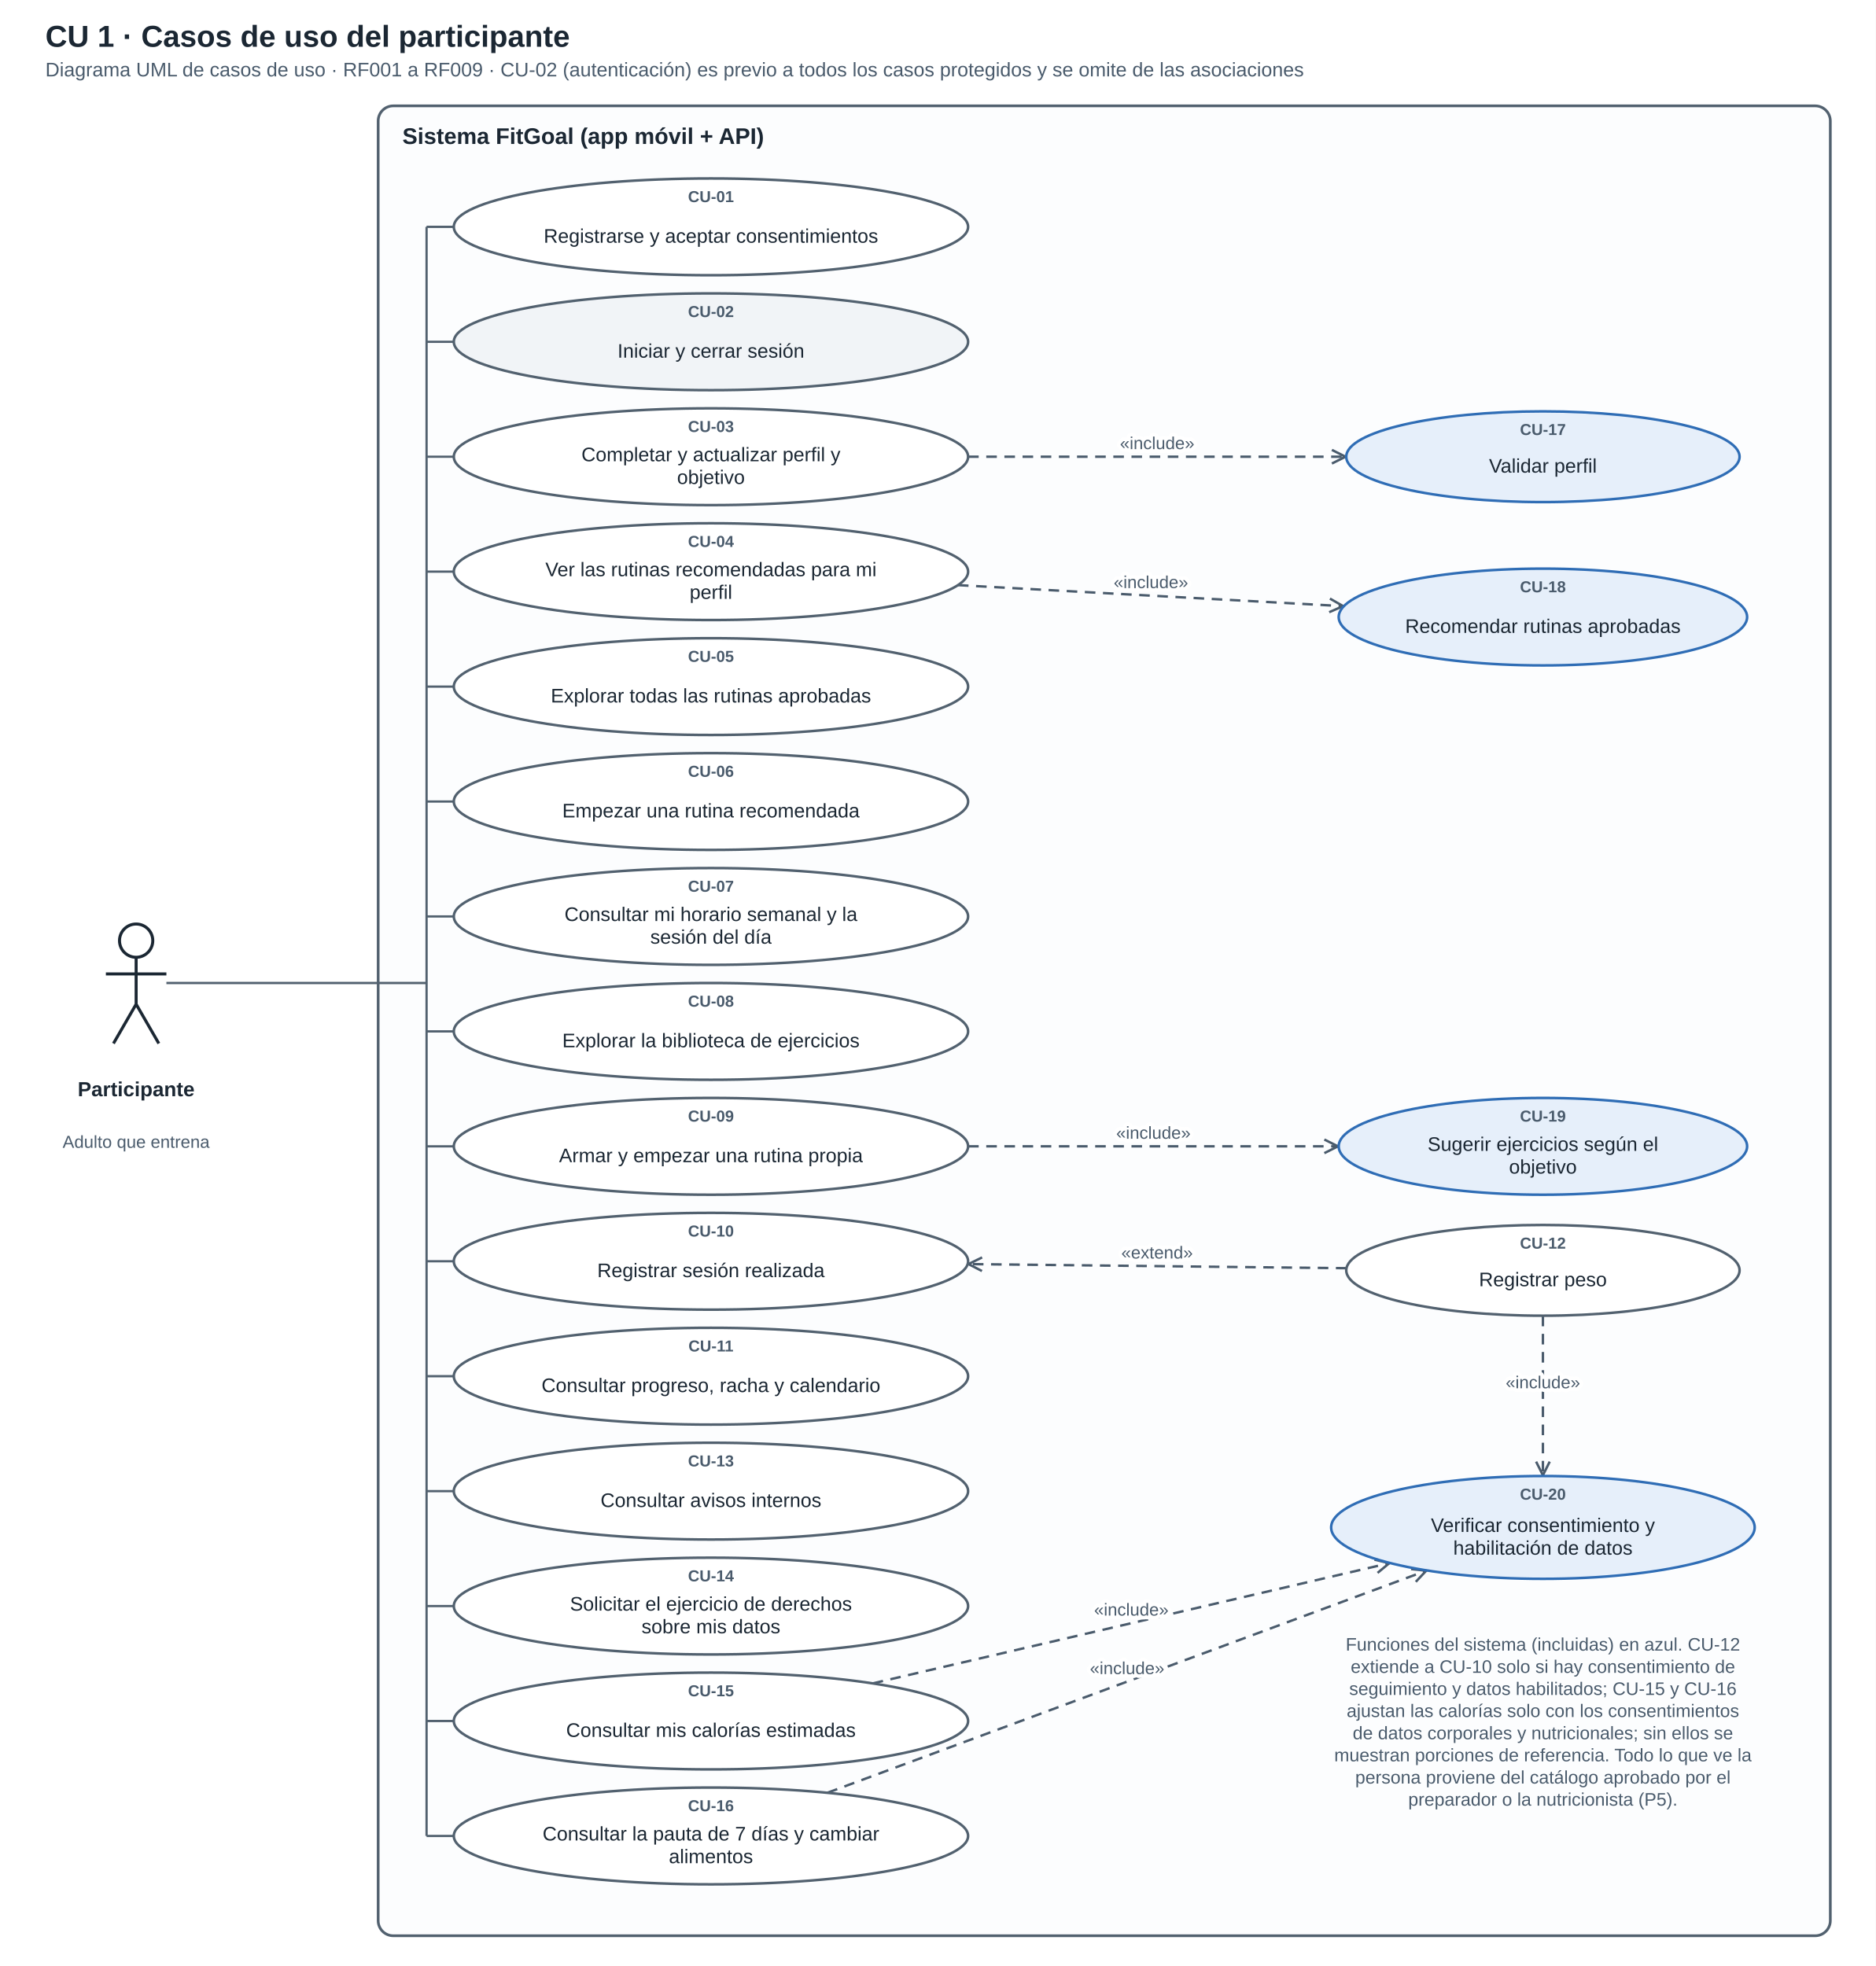
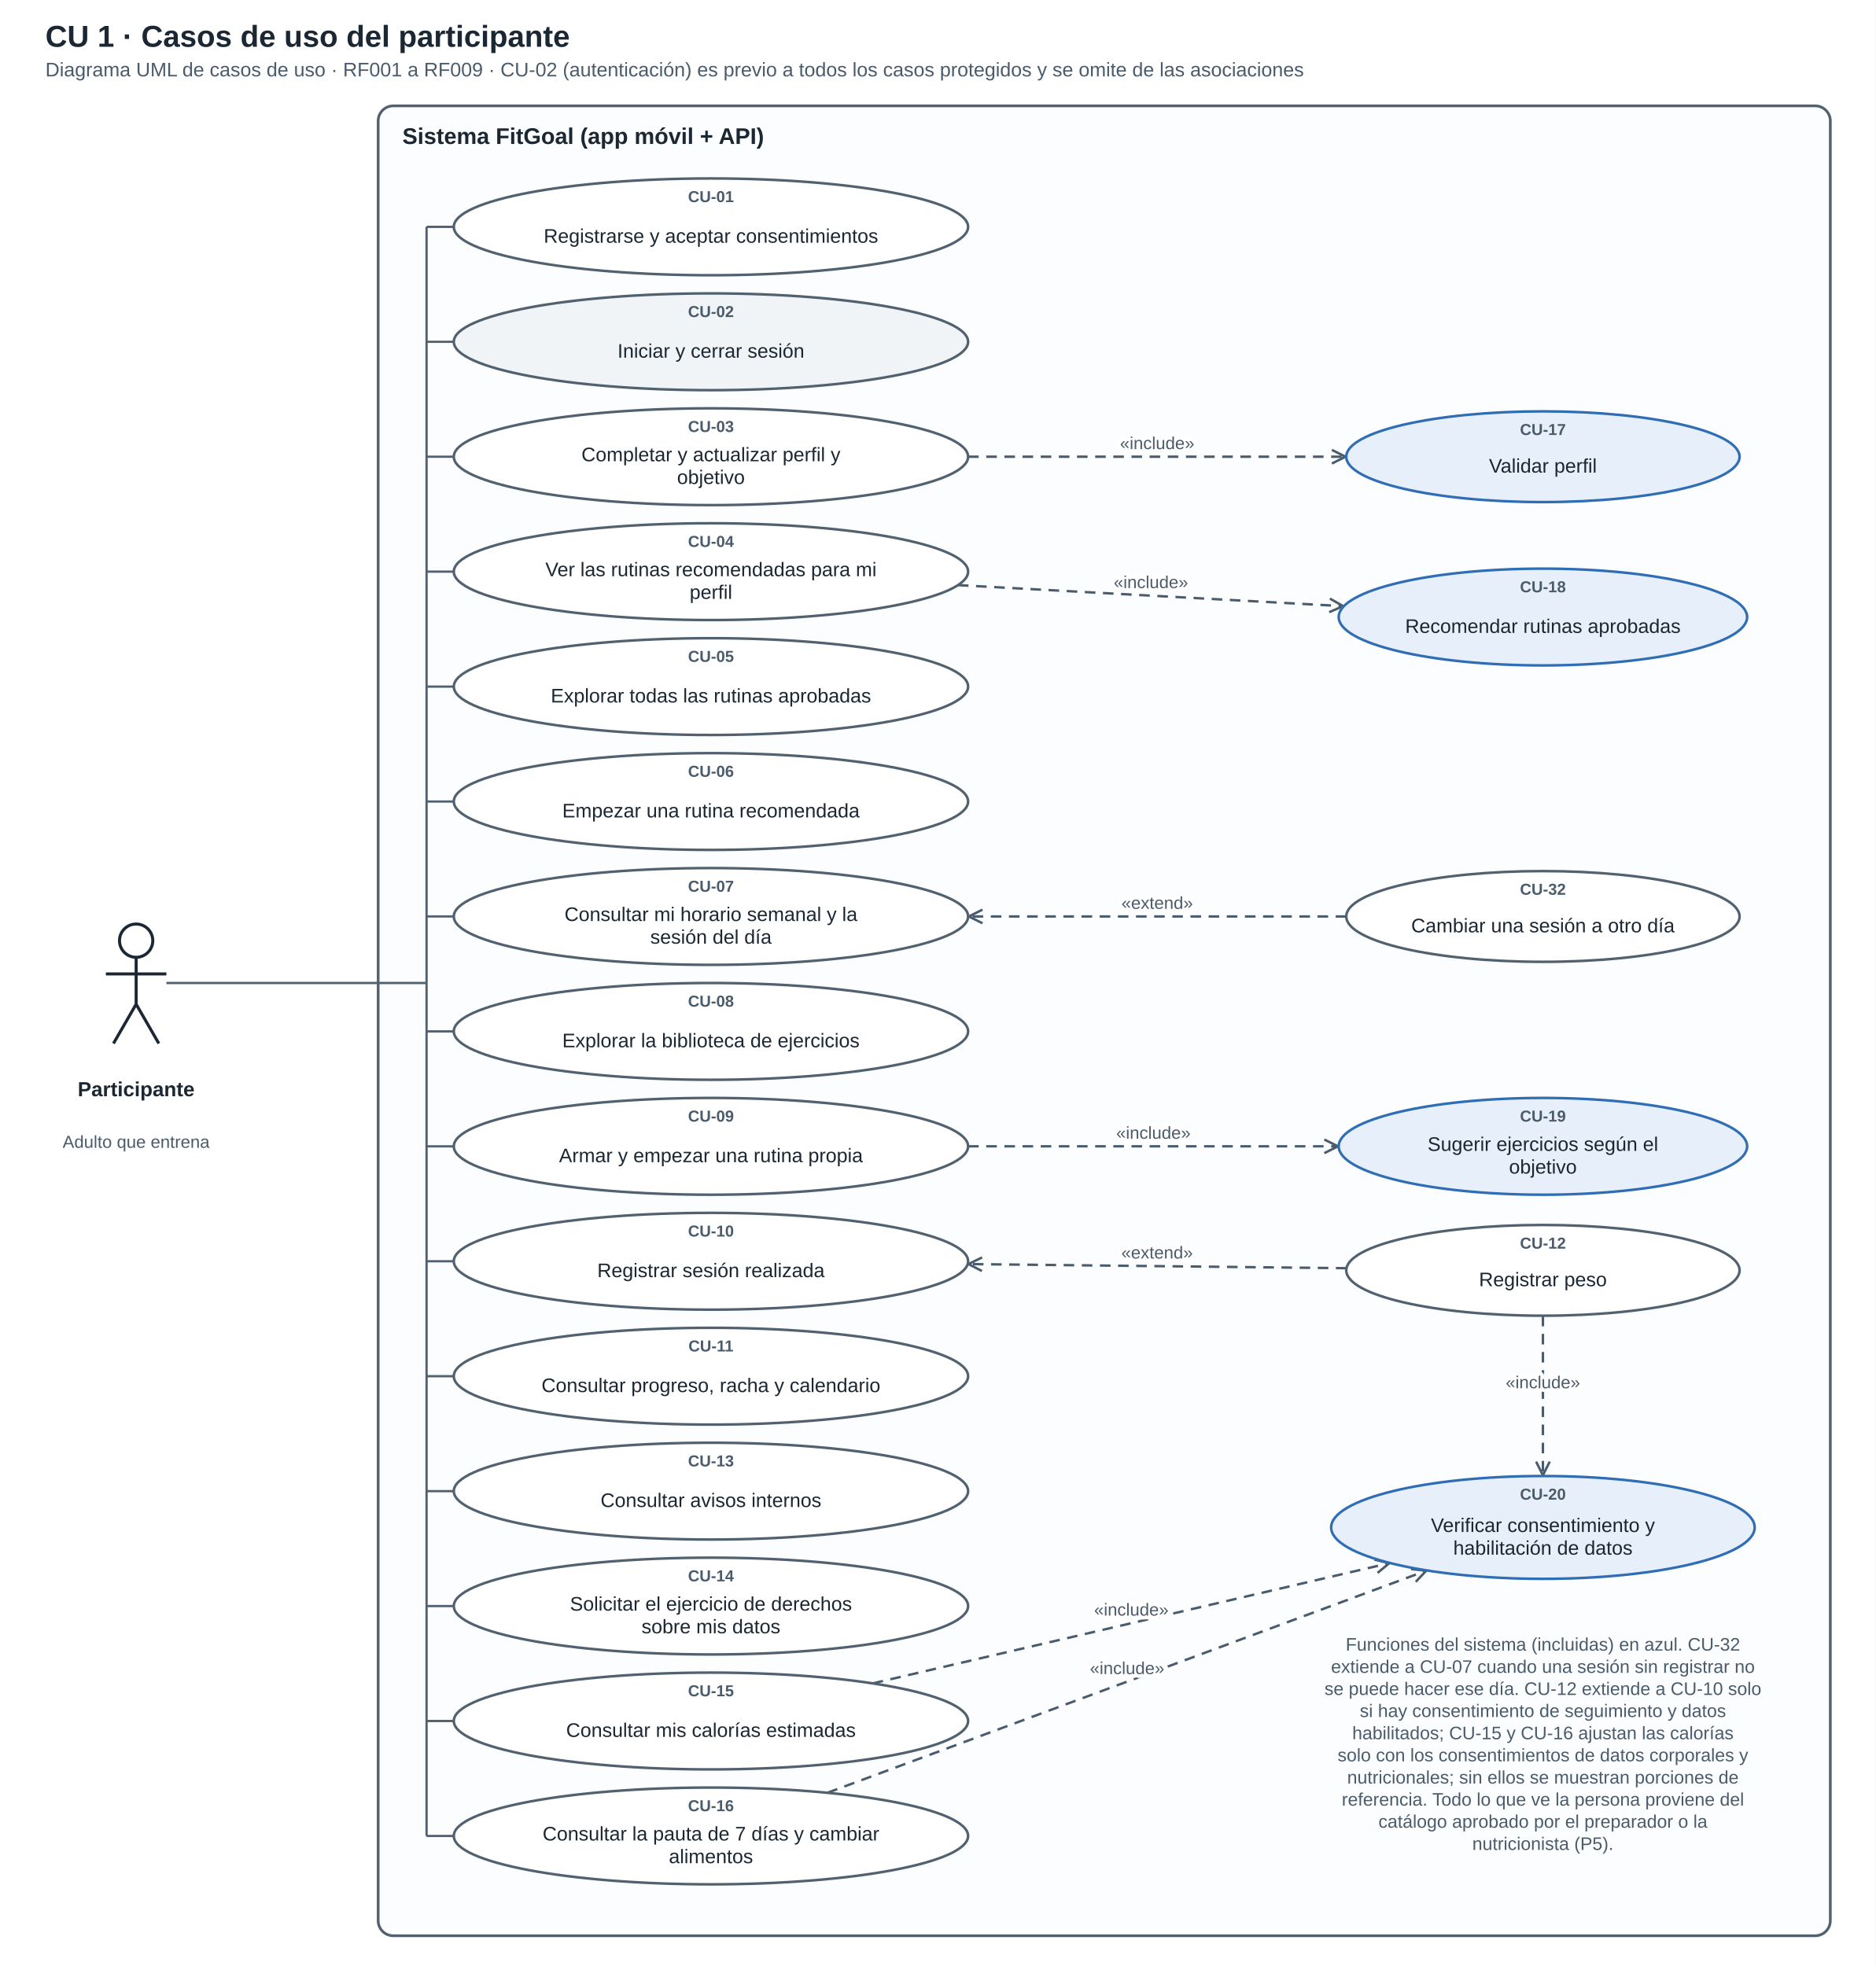
<svg xmlns="http://www.w3.org/2000/svg" width="1240" height="1300" viewBox="0 0 1240 1300" font-family="'Segoe UI', Arial, Helvetica, sans-serif" role="img">
  <defs>
    <marker id="m-open-4a5b6c" viewBox="0 0 12 12" refX="11" refY="6" markerWidth="12" markerHeight="12" markerUnits="userSpaceOnUse" orient="auto">
      <path d="M1.5,1.5 L10.5,6 L1.5,10.5" fill="none" stroke="#4a5b6c" stroke-width="1.6" stroke-linejoin="round" />
    </marker>
  </defs>
  <rect width="1240" height="1300" fill="#ffffff" />
  <rect x="250" y="70" width="960" height="1210" rx="10" ry="10" fill="#fcfdfe" stroke="#52616f" stroke-width="1.8" />
  <text x="266" y="90.0" text-anchor="start" dominant-baseline="central" font-size="15" font-weight="700" fill="#1b2733">Sistema FitGoal (app móvil + API)</text>
  <path d="M110,650 L282,650" fill="none" stroke="#52616f" stroke-width="1.5" stroke-linejoin="round" />
  <path d="M282,150 L282,1214" fill="none" stroke="#52616f" stroke-width="1.5" stroke-linejoin="round" />
  <path d="M282,150 L300,150" fill="none" stroke="#52616f" stroke-width="1.5" stroke-linejoin="round" />
  <path d="M282,226 L300,226" fill="none" stroke="#52616f" stroke-width="1.5" stroke-linejoin="round" />
  <path d="M282,302 L300,302" fill="none" stroke="#52616f" stroke-width="1.5" stroke-linejoin="round" />
  <path d="M282,378 L300,378" fill="none" stroke="#52616f" stroke-width="1.5" stroke-linejoin="round" />
  <path d="M282,454 L300,454" fill="none" stroke="#52616f" stroke-width="1.5" stroke-linejoin="round" />
  <path d="M282,530 L300,530" fill="none" stroke="#52616f" stroke-width="1.5" stroke-linejoin="round" />
  <path d="M282,606 L300,606" fill="none" stroke="#52616f" stroke-width="1.5" stroke-linejoin="round" />
  <path d="M282,682 L300,682" fill="none" stroke="#52616f" stroke-width="1.5" stroke-linejoin="round" />
  <path d="M282,758 L300,758" fill="none" stroke="#52616f" stroke-width="1.5" stroke-linejoin="round" />
  <path d="M282,834 L300,834" fill="none" stroke="#52616f" stroke-width="1.5" stroke-linejoin="round" />
  <path d="M282,910 L300,910" fill="none" stroke="#52616f" stroke-width="1.5" stroke-linejoin="round" />
  <path d="M282,986 L300,986" fill="none" stroke="#52616f" stroke-width="1.5" stroke-linejoin="round" />
  <path d="M282,1062 L300,1062" fill="none" stroke="#52616f" stroke-width="1.5" stroke-linejoin="round" />
  <path d="M282,1138 L300,1138" fill="none" stroke="#52616f" stroke-width="1.5" stroke-linejoin="round" />
  <path d="M282,1214 L300,1214" fill="none" stroke="#52616f" stroke-width="1.5" stroke-linejoin="round" />
  <path d="M640,302 L890,302" fill="none" stroke="#4a5b6c" stroke-width="1.6" stroke-linejoin="round" stroke-dasharray="7 5" marker-end="url(#m-open-4a5b6c)" />
  <path d="M633.283,386.906 L888.438,400.824" fill="none" stroke="#4a5b6c" stroke-width="1.6" stroke-linejoin="round" stroke-dasharray="7 5" marker-end="url(#m-open-4a5b6c)" />
  <path d="M640,758 L885,758" fill="none" stroke="#4a5b6c" stroke-width="1.6" stroke-linejoin="round" stroke-dasharray="7 5" marker-end="url(#m-open-4a5b6c)" />
+   <path d="M890,606 L640,606" fill="none" stroke="#4a5b6c" stroke-width="1.6" stroke-linejoin="round" stroke-dasharray="7 5" marker-end="url(#m-open-4a5b6c)" />
  <path d="M890.145,838.583 L639.715,835.851" fill="none" stroke="#4a5b6c" stroke-width="1.6" stroke-linejoin="round" stroke-dasharray="7 5" marker-end="url(#m-open-4a5b6c)" />
  <path d="M1020,870 L1020,976" fill="none" stroke="#4a5b6c" stroke-width="1.6" stroke-linejoin="round" stroke-dasharray="7 5" marker-end="url(#m-open-4a5b6c)" />
  <path d="M576.908,1113.12 L918.919,1033.524" fill="none" stroke="#4a5b6c" stroke-width="1.6" stroke-linejoin="round" stroke-dasharray="7 5" marker-end="url(#m-open-4a5b6c)" />
  <path d="M546.934,1185.464 L943.31,1038.445" fill="none" stroke="#4a5b6c" stroke-width="1.6" stroke-linejoin="round" stroke-dasharray="7 5" marker-end="url(#m-open-4a5b6c)" />
  <g stroke="#1b2733" stroke-width="2" fill="none">
    <circle cx="90" cy="622" r="11" fill="#fff" />
    <path d="M90,633 V664 M70,644 H110 M90,664 L75,690 M90,664 L105,690" />
  </g>
  <text x="90" y="720.2" text-anchor="middle" dominant-baseline="central" font-size="13.5" font-weight="700" fill="#1b2733">Participante</text>
  <text x="90" y="755.0" text-anchor="middle" dominant-baseline="central" font-size="11.5" font-weight="400" fill="#4a5b6c">Adulto que entrena</text>
  <ellipse cx="470" cy="150" rx="170" ry="32" fill="#fff" stroke="#52616f" stroke-width="1.7" />
  <text x="470" y="156.0" text-anchor="middle" dominant-baseline="central" font-size="13" font-weight="400" fill="#1b2733">Registrarse y aceptar consentimientos</text>
  <text x="470" y="130.0" text-anchor="middle" dominant-baseline="central" font-size="10.5" font-weight="700" fill="#4a5b6c">CU-01</text>
  <ellipse cx="470" cy="226" rx="170" ry="32" fill="#f1f4f7" stroke="#52616f" stroke-width="1.7" />
  <text x="470" y="232.0" text-anchor="middle" dominant-baseline="central" font-size="13" font-weight="400" fill="#1b2733">Iniciar y cerrar sesión</text>
  <text x="470" y="206.0" text-anchor="middle" dominant-baseline="central" font-size="10.5" font-weight="700" fill="#4a5b6c">CU-02</text>
  <ellipse cx="470" cy="302" rx="170" ry="32" fill="#fff" stroke="#52616f" stroke-width="1.7" />
  <text x="470" y="300.5" text-anchor="middle" dominant-baseline="central" font-size="13" font-weight="400" fill="#1b2733">Completar y actualizar perfil y</text>
  <text x="470" y="315.5" text-anchor="middle" dominant-baseline="central" font-size="13" font-weight="400" fill="#1b2733">objetivo</text>
  <text x="470" y="282.0" text-anchor="middle" dominant-baseline="central" font-size="10.5" font-weight="700" fill="#4a5b6c">CU-03</text>
  <ellipse cx="470" cy="378" rx="170" ry="32" fill="#fff" stroke="#52616f" stroke-width="1.7" />
  <text x="470" y="376.5" text-anchor="middle" dominant-baseline="central" font-size="13" font-weight="400" fill="#1b2733">Ver las rutinas recomendadas para mi</text>
  <text x="470" y="391.5" text-anchor="middle" dominant-baseline="central" font-size="13" font-weight="400" fill="#1b2733">perfil</text>
  <text x="470" y="358.0" text-anchor="middle" dominant-baseline="central" font-size="10.5" font-weight="700" fill="#4a5b6c">CU-04</text>
  <ellipse cx="470" cy="454" rx="170" ry="32" fill="#fff" stroke="#52616f" stroke-width="1.7" />
  <text x="470" y="460.0" text-anchor="middle" dominant-baseline="central" font-size="13" font-weight="400" fill="#1b2733">Explorar todas las rutinas aprobadas</text>
  <text x="470" y="434.0" text-anchor="middle" dominant-baseline="central" font-size="10.5" font-weight="700" fill="#4a5b6c">CU-05</text>
  <ellipse cx="470" cy="530" rx="170" ry="32" fill="#fff" stroke="#52616f" stroke-width="1.7" />
  <text x="470" y="536.0" text-anchor="middle" dominant-baseline="central" font-size="13" font-weight="400" fill="#1b2733">Empezar una rutina recomendada</text>
  <text x="470" y="510.0" text-anchor="middle" dominant-baseline="central" font-size="10.5" font-weight="700" fill="#4a5b6c">CU-06</text>
  <ellipse cx="470" cy="606" rx="170" ry="32" fill="#fff" stroke="#52616f" stroke-width="1.7" />
  <text x="470" y="604.5" text-anchor="middle" dominant-baseline="central" font-size="13" font-weight="400" fill="#1b2733">Consultar mi horario semanal y la</text>
  <text x="470" y="619.5" text-anchor="middle" dominant-baseline="central" font-size="13" font-weight="400" fill="#1b2733">sesión del día</text>
  <text x="470" y="586.0" text-anchor="middle" dominant-baseline="central" font-size="10.5" font-weight="700" fill="#4a5b6c">CU-07</text>
  <ellipse cx="470" cy="682" rx="170" ry="32" fill="#fff" stroke="#52616f" stroke-width="1.7" />
  <text x="470" y="688.0" text-anchor="middle" dominant-baseline="central" font-size="13" font-weight="400" fill="#1b2733">Explorar la biblioteca de ejercicios</text>
  <text x="470" y="662.0" text-anchor="middle" dominant-baseline="central" font-size="10.5" font-weight="700" fill="#4a5b6c">CU-08</text>
  <ellipse cx="470" cy="758" rx="170" ry="32" fill="#fff" stroke="#52616f" stroke-width="1.7" />
  <text x="470" y="764.0" text-anchor="middle" dominant-baseline="central" font-size="13" font-weight="400" fill="#1b2733">Armar y empezar una rutina propia</text>
  <text x="470" y="738.0" text-anchor="middle" dominant-baseline="central" font-size="10.5" font-weight="700" fill="#4a5b6c">CU-09</text>
  <ellipse cx="470" cy="834" rx="170" ry="32" fill="#fff" stroke="#52616f" stroke-width="1.7" />
  <text x="470" y="840.0" text-anchor="middle" dominant-baseline="central" font-size="13" font-weight="400" fill="#1b2733">Registrar sesión realizada</text>
  <text x="470" y="814.0" text-anchor="middle" dominant-baseline="central" font-size="10.5" font-weight="700" fill="#4a5b6c">CU-10</text>
  <ellipse cx="470" cy="910" rx="170" ry="32" fill="#fff" stroke="#52616f" stroke-width="1.7" />
  <text x="470" y="916.0" text-anchor="middle" dominant-baseline="central" font-size="13" font-weight="400" fill="#1b2733">Consultar progreso, racha y calendario</text>
  <text x="470" y="890.0" text-anchor="middle" dominant-baseline="central" font-size="10.5" font-weight="700" fill="#4a5b6c">CU-11</text>
  <ellipse cx="470" cy="986" rx="170" ry="32" fill="#fff" stroke="#52616f" stroke-width="1.7" />
  <text x="470" y="992.0" text-anchor="middle" dominant-baseline="central" font-size="13" font-weight="400" fill="#1b2733">Consultar avisos internos</text>
  <text x="470" y="966.0" text-anchor="middle" dominant-baseline="central" font-size="10.5" font-weight="700" fill="#4a5b6c">CU-13</text>
  <ellipse cx="470" cy="1062" rx="170" ry="32" fill="#fff" stroke="#52616f" stroke-width="1.7" />
  <text x="470" y="1060.5" text-anchor="middle" dominant-baseline="central" font-size="13" font-weight="400" fill="#1b2733">Solicitar el ejercicio de derechos</text>
  <text x="470" y="1075.5" text-anchor="middle" dominant-baseline="central" font-size="13" font-weight="400" fill="#1b2733">sobre mis datos</text>
  <text x="470" y="1042.0" text-anchor="middle" dominant-baseline="central" font-size="10.5" font-weight="700" fill="#4a5b6c">CU-14</text>
  <ellipse cx="470" cy="1138" rx="170" ry="32" fill="#fff" stroke="#52616f" stroke-width="1.7" />
  <text x="470" y="1144.0" text-anchor="middle" dominant-baseline="central" font-size="13" font-weight="400" fill="#1b2733">Consultar mis calorías estimadas</text>
  <text x="470" y="1118.0" text-anchor="middle" dominant-baseline="central" font-size="10.5" font-weight="700" fill="#4a5b6c">CU-15</text>
  <ellipse cx="470" cy="1214" rx="170" ry="32" fill="#fff" stroke="#52616f" stroke-width="1.7" />
  <text x="470" y="1212.5" text-anchor="middle" dominant-baseline="central" font-size="13" font-weight="400" fill="#1b2733">Consultar la pauta de 7 días y cambiar</text>
  <text x="470" y="1227.5" text-anchor="middle" dominant-baseline="central" font-size="13" font-weight="400" fill="#1b2733">alimentos</text>
  <text x="470" y="1194.0" text-anchor="middle" dominant-baseline="central" font-size="10.5" font-weight="700" fill="#4a5b6c">CU-16</text>
  <ellipse cx="1020" cy="302" rx="130" ry="30" fill="#e6effa" stroke="#2f6db5" stroke-width="1.7" />
  <text x="1020" y="308.0" text-anchor="middle" dominant-baseline="central" font-size="13" font-weight="400" fill="#1b2733">Validar perfil</text>
  <text x="1020" y="284.0" text-anchor="middle" dominant-baseline="central" font-size="10.5" font-weight="700" fill="#4a5b6c">CU-17</text>
  <ellipse cx="1020" cy="408" rx="135" ry="32" fill="#e6effa" stroke="#2f6db5" stroke-width="1.7" />
  <text x="1020" y="414.0" text-anchor="middle" dominant-baseline="central" font-size="13" font-weight="400" fill="#1b2733">Recomendar rutinas aprobadas</text>
  <text x="1020" y="388.0" text-anchor="middle" dominant-baseline="central" font-size="10.5" font-weight="700" fill="#4a5b6c">CU-18</text>
  <ellipse cx="1020" cy="758" rx="135" ry="32" fill="#e6effa" stroke="#2f6db5" stroke-width="1.7" />
  <text x="1020" y="756.5" text-anchor="middle" dominant-baseline="central" font-size="13" font-weight="400" fill="#1b2733">Sugerir ejercicios según el</text>
  <text x="1020" y="771.5" text-anchor="middle" dominant-baseline="central" font-size="13" font-weight="400" fill="#1b2733">objetivo</text>
  <text x="1020" y="738.0" text-anchor="middle" dominant-baseline="central" font-size="10.5" font-weight="700" fill="#4a5b6c">CU-19</text>
+   <ellipse cx="1020" cy="606" rx="130" ry="30" fill="#fff" stroke="#52616f" stroke-width="1.7" />
+   <text x="1020" y="612.0" text-anchor="middle" dominant-baseline="central" font-size="13" font-weight="400" fill="#1b2733">Cambiar una sesión a otro día</text>
+   <text x="1020" y="588.0" text-anchor="middle" dominant-baseline="central" font-size="10.5" font-weight="700" fill="#4a5b6c">CU-32</text>
  <ellipse cx="1020" cy="840" rx="130" ry="30" fill="#fff" stroke="#52616f" stroke-width="1.7" />
  <text x="1020" y="846.0" text-anchor="middle" dominant-baseline="central" font-size="13" font-weight="400" fill="#1b2733">Registrar peso</text>
  <text x="1020" y="822.0" text-anchor="middle" dominant-baseline="central" font-size="10.5" font-weight="700" fill="#4a5b6c">CU-12</text>
  <ellipse cx="1020" cy="1010" rx="140" ry="34" fill="#e6effa" stroke="#2f6db5" stroke-width="1.7" />
  <text x="1020" y="1008.5" text-anchor="middle" dominant-baseline="central" font-size="13" font-weight="400" fill="#1b2733">Verificar consentimiento y</text>
  <text x="1020" y="1023.5" text-anchor="middle" dominant-baseline="central" font-size="13" font-weight="400" fill="#1b2733">habilitación de datos</text>
  <text x="1020" y="988.0" text-anchor="middle" dominant-baseline="central" font-size="10.5" font-weight="700" fill="#4a5b6c">CU-20</text>
  <text x="30" y="24.0" text-anchor="start" dominant-baseline="central" font-size="20" font-weight="700" fill="#1b2733">CU 1 · Casos de uso del participante</text>
  <text x="30" y="46.0" text-anchor="start" dominant-baseline="central" font-size="13" font-weight="400" fill="#4a5b6c">Diagrama UML de casos de uso · RF001 a RF009 · CU-02 (autenticación) es previo a todos los casos protegidos y se omite de las asociaciones</text>
  <text x="765" y="293.0" text-anchor="middle" dominant-baseline="central" font-size="11.5" font-weight="400" fill="#4a5b6c" style="paint-order:stroke;stroke:#fff;stroke-width:5px;stroke-linejoin:round">«include»</text>
  <text x="760.861" y="384.9" text-anchor="middle" dominant-baseline="central" font-size="11.5" font-weight="400" fill="#4a5b6c" style="paint-order:stroke;stroke:#fff;stroke-width:5px;stroke-linejoin:round">«include»</text>
  <text x="762.5" y="749.0" text-anchor="middle" dominant-baseline="central" font-size="11.5" font-weight="400" fill="#4a5b6c" style="paint-order:stroke;stroke:#fff;stroke-width:5px;stroke-linejoin:round">«include»</text>
+   <text x="765" y="597.0" text-anchor="middle" dominant-baseline="central" font-size="11.5" font-weight="400" fill="#4a5b6c" style="paint-order:stroke;stroke:#fff;stroke-width:5px;stroke-linejoin:round">«extend»</text>
  <text x="764.93" y="828.2" text-anchor="middle" dominant-baseline="central" font-size="11.5" font-weight="400" fill="#4a5b6c" style="paint-order:stroke;stroke:#fff;stroke-width:5px;stroke-linejoin:round">«extend»</text>
  <text x="1020" y="914.0" text-anchor="middle" dominant-baseline="central" font-size="11.5" font-weight="400" fill="#4a5b6c" style="paint-order:stroke;stroke:#fff;stroke-width:5px;stroke-linejoin:round">«include»</text>
  <text x="747.914" y="1064.3" text-anchor="middle" dominant-baseline="central" font-size="11.5" font-weight="400" fill="#4a5b6c" style="paint-order:stroke;stroke:#fff;stroke-width:5px;stroke-linejoin:round">«include»</text>
  <text x="745.122" y="1103.0" text-anchor="middle" dominant-baseline="central" font-size="11.5" font-weight="400" fill="#4a5b6c" style="paint-order:stroke;stroke:#fff;stroke-width:5px;stroke-linejoin:round">«include»</text>
-   <text x="1020" y="1087.3" text-anchor="middle" dominant-baseline="central" font-size="12" font-weight="400" fill="#4a5b6c">Funciones del sistema (incluidas) en azul. CU-12</text>
-   <text x="1020" y="1102.0" text-anchor="middle" dominant-baseline="central" font-size="12" font-weight="400" fill="#4a5b6c">extiende a CU-10 solo si hay consentimiento de</text>
-   <text x="1020" y="1116.6" text-anchor="middle" dominant-baseline="central" font-size="12" font-weight="400" fill="#4a5b6c">seguimiento y datos habilitados; CU-15 y CU-16</text>
-   <text x="1020" y="1131.2" text-anchor="middle" dominant-baseline="central" font-size="12" font-weight="400" fill="#4a5b6c">ajustan las calorías solo con los consentimientos</text>
-   <text x="1020" y="1145.9" text-anchor="middle" dominant-baseline="central" font-size="12" font-weight="400" fill="#4a5b6c">de datos corporales y nutricionales; sin ellos se</text>
-   <text x="1020" y="1160.5" text-anchor="middle" dominant-baseline="central" font-size="12" font-weight="400" fill="#4a5b6c">muestran porciones de referencia. Todo lo que ve la</text>
-   <text x="1020" y="1175.2" text-anchor="middle" dominant-baseline="central" font-size="12" font-weight="400" fill="#4a5b6c">persona proviene del catálogo aprobado por el</text>
-   <text x="1020" y="1189.8" text-anchor="middle" dominant-baseline="central" font-size="12" font-weight="400" fill="#4a5b6c">preparador o la nutricionista (P5).</text>
+   <text x="1020" y="1087.3" text-anchor="middle" dominant-baseline="central" font-size="12" font-weight="400" fill="#4a5b6c">Funciones del sistema (incluidas) en azul. CU-32</text>
+   <text x="1020" y="1102.0" text-anchor="middle" dominant-baseline="central" font-size="12" font-weight="400" fill="#4a5b6c">extiende a CU-07 cuando una sesión sin registrar no</text>
+   <text x="1020" y="1116.6" text-anchor="middle" dominant-baseline="central" font-size="12" font-weight="400" fill="#4a5b6c">se puede hacer ese día. CU-12 extiende a CU-10 solo</text>
+   <text x="1020" y="1131.2" text-anchor="middle" dominant-baseline="central" font-size="12" font-weight="400" fill="#4a5b6c">si hay consentimiento de seguimiento y datos</text>
+   <text x="1020" y="1145.9" text-anchor="middle" dominant-baseline="central" font-size="12" font-weight="400" fill="#4a5b6c">habilitados; CU-15 y CU-16 ajustan las calorías</text>
+   <text x="1020" y="1160.5" text-anchor="middle" dominant-baseline="central" font-size="12" font-weight="400" fill="#4a5b6c">solo con los consentimientos de datos corporales y</text>
+   <text x="1020" y="1175.2" text-anchor="middle" dominant-baseline="central" font-size="12" font-weight="400" fill="#4a5b6c">nutricionales; sin ellos se muestran porciones de</text>
+   <text x="1020" y="1189.8" text-anchor="middle" dominant-baseline="central" font-size="12" font-weight="400" fill="#4a5b6c">referencia. Todo lo que ve la persona proviene del</text>
+   <text x="1020" y="1204.4" text-anchor="middle" dominant-baseline="central" font-size="12" font-weight="400" fill="#4a5b6c">catálogo aprobado por el preparador o la</text>
+   <text x="1020" y="1219.1" text-anchor="middle" dominant-baseline="central" font-size="12" font-weight="400" fill="#4a5b6c">nutricionista (P5).</text>
</svg>
